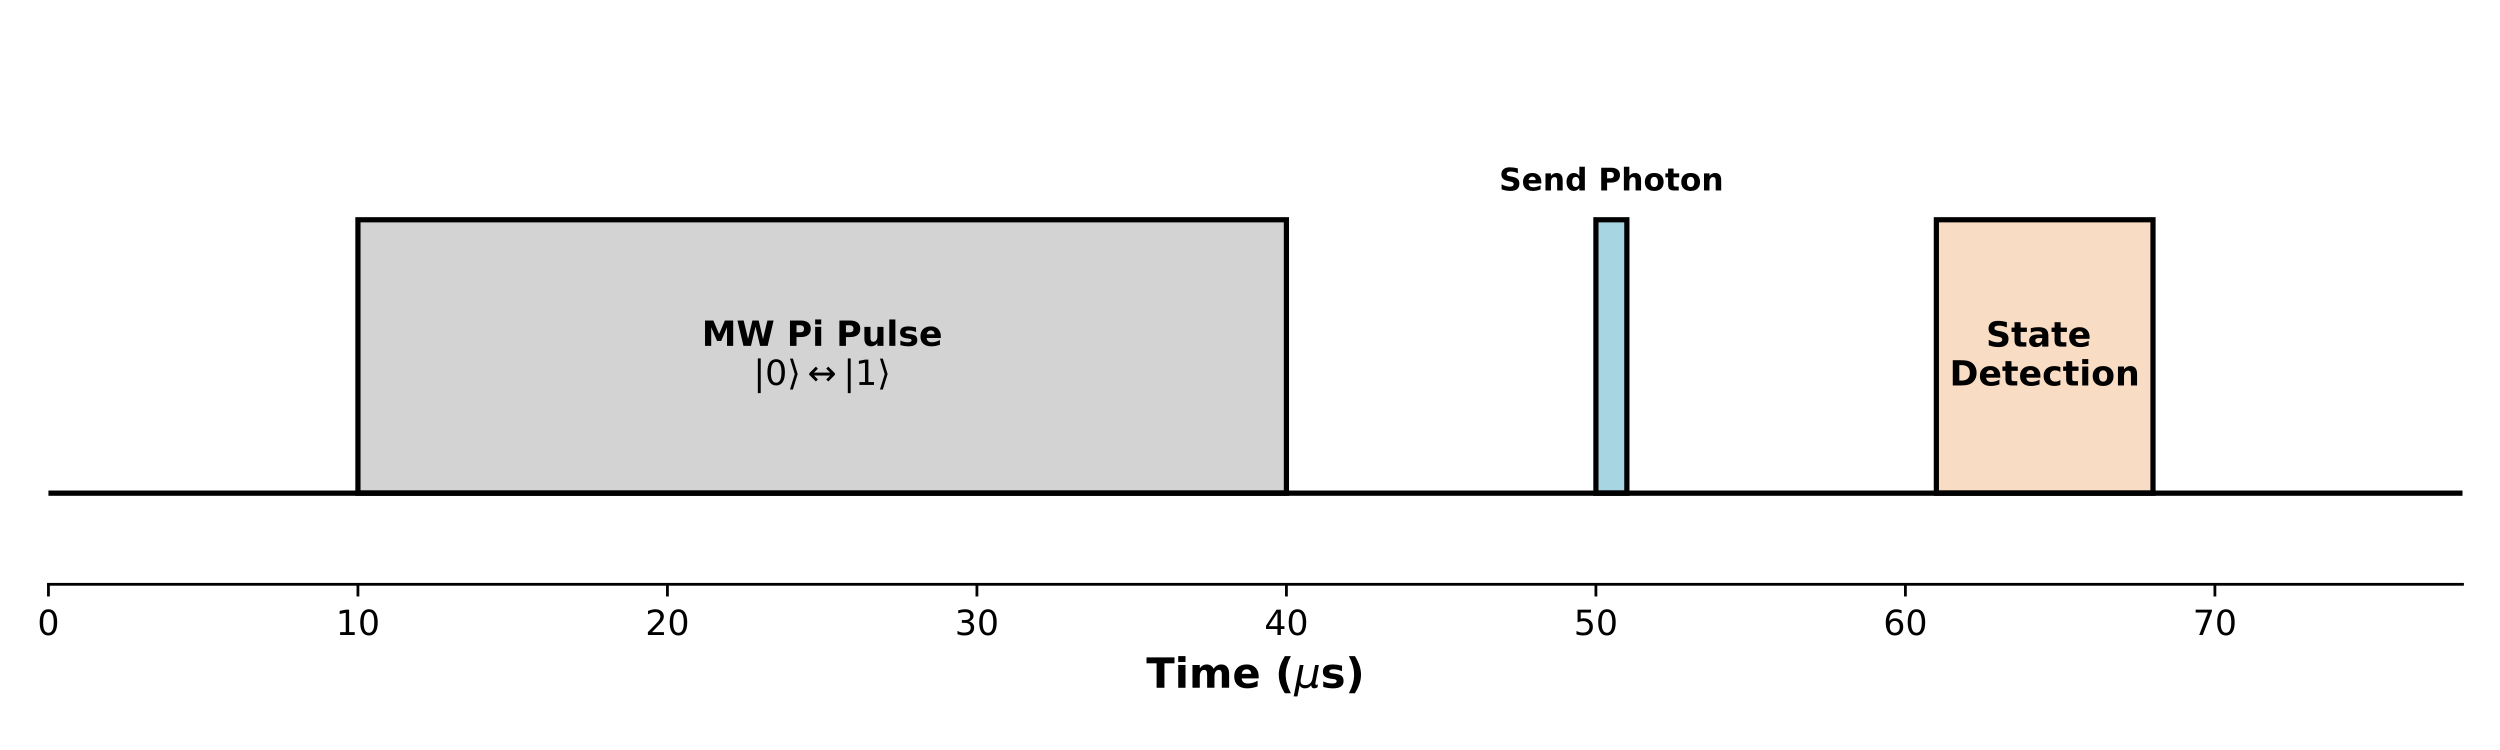
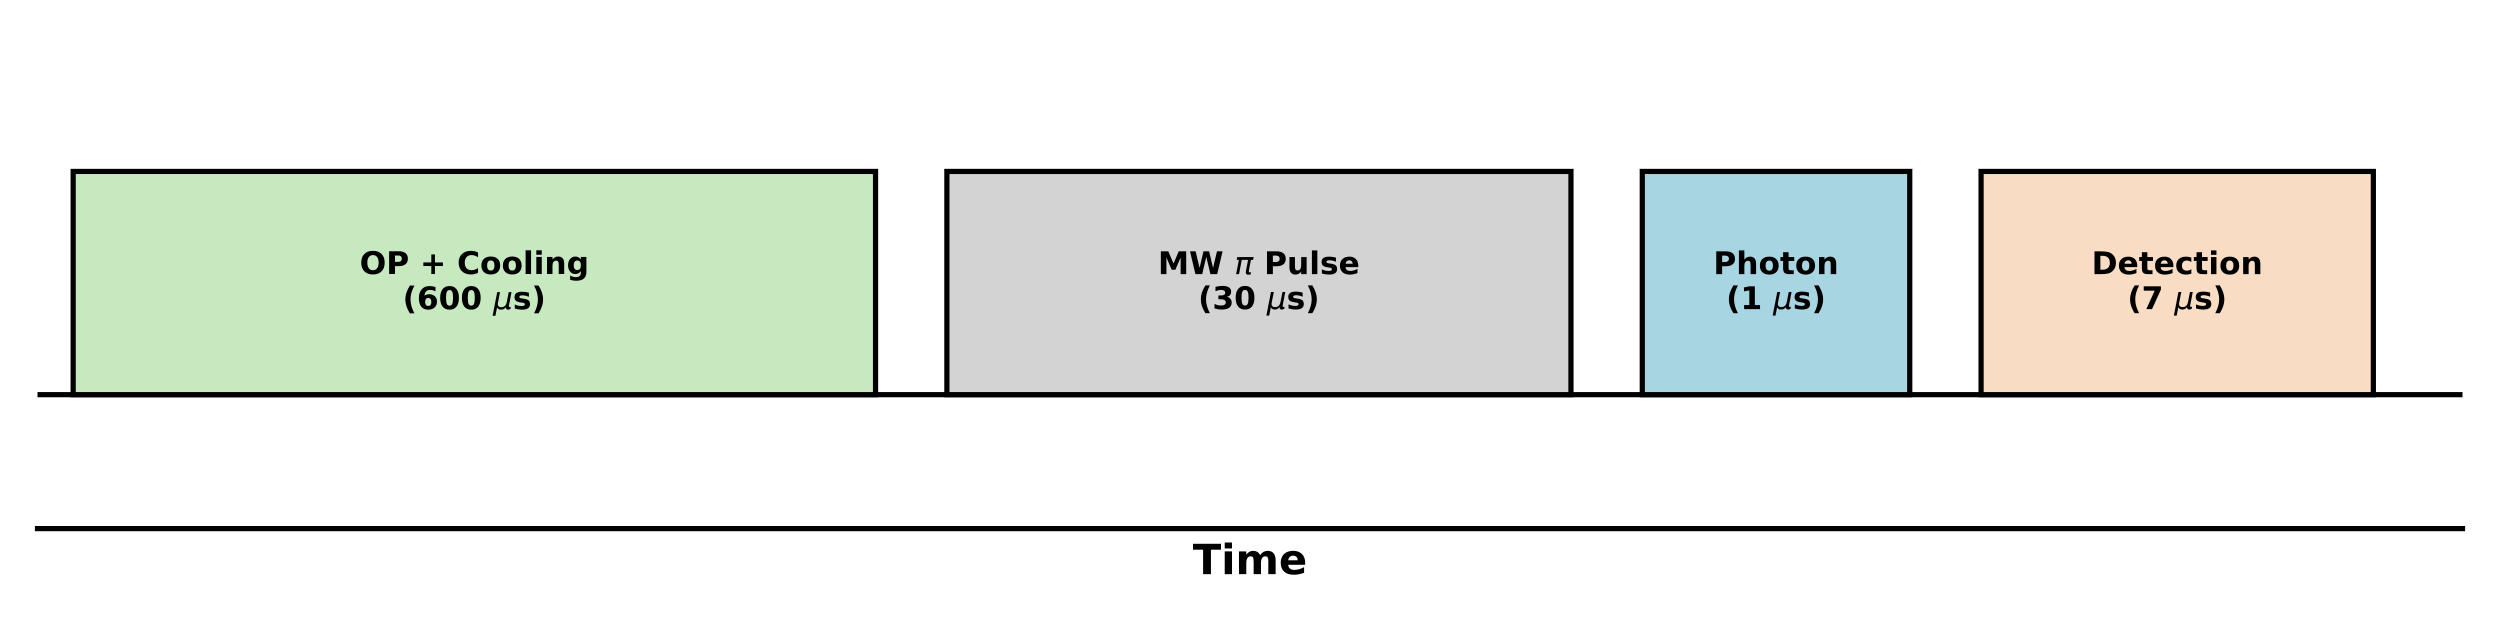
- <svg xmlns="http://www.w3.org/2000/svg" xmlns:xlink="http://www.w3.org/1999/xlink" width="720pt" height="216pt" viewBox="0 0 720 216" version="1.1">
+ <svg xmlns="http://www.w3.org/2000/svg" xmlns:xlink="http://www.w3.org/1999/xlink" width="720pt" height="180pt" viewBox="0 0 720 180" version="1.1">
  <defs>
    <style type="text/css">*{stroke-linejoin: round; stroke-linecap: butt}</style>
  </defs>
  <g id="figure_1">
    <g id="patch_1">
-       <path d="M 0 216  L 720 216  L 720 0  L 0 0  z " style="fill: #ffffff" />
+       <path d="M 0 180  L 720 180  L 720 0  L 0 0  z " style="fill: #ffffff" />
    </g>
    <g id="axes_1">
      <g id="patch_2">
-         <path d="M 13.95 168.28  L 709.2 168.28  L 709.2 10.8  L 13.95 10.8  z " style="fill: #ffffff" />
+         <path d="M 10.8 152.24  L 709.2 152.24  L 709.2 10.8  L 10.8 10.8  z " style="fill: #ffffff" />
      </g>
-       <g id="patch_3">
-         <path d="M 103.085 142.033  L 370.488 142.033  L 370.488 63.293  L 103.085 63.293  z " clip-path="url(#p59f9842e3e)" style="fill: #d3d3d3; stroke: #000000; stroke-width: 1.5; stroke-linejoin: miter" />
-       </g>
-       <g id="patch_4">
-         <path d="M 459.623 142.033  L 468.537 142.033  L 468.537 63.293  L 459.623 63.293  z " clip-path="url(#p59f9842e3e)" style="fill: #a8d5e2; stroke: #000000; stroke-width: 1.5; stroke-linejoin: miter" />
-       </g>
-       <g id="patch_5">
-         <path d="M 557.671 142.033  L 620.065 142.033  L 620.065 63.293  L 557.671 63.293  z " clip-path="url(#p59f9842e3e)" style="fill: #f9dcc4; stroke: #000000; stroke-width: 1.5; stroke-linejoin: miter" />
+       <g id="line2d_1">
+         <path d="M 10.8 113.665  L 709.2 113.665  " clip-path="url(#p20c903415e)" style="fill: none; stroke: #000000; stroke-width: 1.5; stroke-linecap: square" />
      </g>
      <g id="matplotlib.axis_1">
-         <g id="xtick_1">
-           <g id="line2d_1">
-             <defs>
-               <path id="me980c711e9" d="M 0 0  L 0 3.5  " style="stroke: #000000; stroke-width: 0.8" />
-             </defs>
-             <g>
-               <use xlink:href="#me980c711e9" x="13.95" y="168.28" style="stroke: #000000; stroke-width: 0.8" />
-             </g>
-           </g>
-           <g id="text_1">
-             <g transform="translate(10.76875 182.8784) scale(0.1 -0.1)">
-               <defs>
-                 <path id="DejaVuSans-30" d="M 2034 4250  Q 1547 4250 1301 3770  Q 1056 3291 1056 2328  Q 1056 1369 1301 889  Q 1547 409 2034 409  Q 2525 409 2770 889  Q 3016 1369 3016 2328  Q 3016 3291 2770 3770  Q 2525 4250 2034 4250  z M 2034 4750  Q 2819 4750 3233 4129  Q 3647 3509 3647 2328  Q 3647 1150 3233 529  Q 2819 -91 2034 -91  Q 1250 -91 836 529  Q 422 1150 422 2328  Q 422 3509 836 4129  Q 1250 4750 2034 4750  z " transform="scale(0.015625)" />
-               </defs>
-               <use xlink:href="#DejaVuSans-30" />
-             </g>
-           </g>
-         </g>
-         <g id="xtick_2">
-           <g id="line2d_2">
-             <g>
-               <use xlink:href="#me980c711e9" x="103.085" y="168.28" style="stroke: #000000; stroke-width: 0.8" />
-             </g>
-           </g>
-           <g id="text_2">
-             <g transform="translate(96.72212 182.8784) scale(0.1 -0.1)">
-               <defs>
-                 <path id="DejaVuSans-31" d="M 794 531  L 1825 531  L 1825 4091  L 703 3866  L 703 4441  L 1819 4666  L 2450 4666  L 2450 531  L 3481 531  L 3481 0  L 794 0  L 794 531  z " transform="scale(0.015625)" />
-               </defs>
-               <use xlink:href="#DejaVuSans-31" />
-               <use xlink:href="#DejaVuSans-30" transform="translate(63.62305 0)" />
-             </g>
-           </g>
-         </g>
-         <g id="xtick_3">
-           <g id="line2d_3">
-             <g>
-               <use xlink:href="#me980c711e9" x="192.219" y="168.28" style="stroke: #000000; stroke-width: 0.8" />
-             </g>
-           </g>
-           <g id="text_3">
-             <g transform="translate(185.8567 182.8784) scale(0.1 -0.1)">
-               <defs>
-                 <path id="DejaVuSans-32" d="M 1228 531  L 3431 531  L 3431 0  L 469 0  L 469 531  Q 828 903 1448 1529  Q 2069 2156 2228 2338  Q 2531 2678 2651 2914  Q 2772 3150 2772 3378  Q 2772 3750 2511 3984  Q 2250 4219 1831 4219  Q 1534 4219 1204 4116  Q 875 4013 500 3803  L 500 4441  Q 881 4594 1212 4672  Q 1544 4750 1819 4750  Q 2544 4750 2975 4387  Q 3406 4025 3406 3419  Q 3406 3131 3298 2873  Q 3191 2616 2906 2266  Q 2828 2175 2409 1742  Q 1991 1309 1228 531  z " transform="scale(0.015625)" />
-               </defs>
-               <use xlink:href="#DejaVuSans-32" />
-               <use xlink:href="#DejaVuSans-30" transform="translate(63.62305 0)" />
-             </g>
-           </g>
-         </g>
-         <g id="xtick_4">
-           <g id="line2d_4">
-             <g>
-               <use xlink:href="#me980c711e9" x="281.354" y="168.28" style="stroke: #000000; stroke-width: 0.8" />
-             </g>
-           </g>
-           <g id="text_4">
-             <g transform="translate(274.9913 182.8784) scale(0.1 -0.1)">
-               <defs>
-                 <path id="DejaVuSans-33" d="M 2597 2516  Q 3050 2419 3304 2112  Q 3559 1806 3559 1356  Q 3559 666 3084 287  Q 2609 -91 1734 -91  Q 1441 -91 1130 -33  Q 819 25 488 141  L 488 750  Q 750 597 1062 519  Q 1375 441 1716 441  Q 2309 441 2620 675  Q 2931 909 2931 1356  Q 2931 1769 2642 2001  Q 2353 2234 1838 2234  L 1294 2234  L 1294 2753  L 1863 2753  Q 2328 2753 2575 2939  Q 2822 3125 2822 3475  Q 2822 3834 2567 4026  Q 2313 4219 1838 4219  Q 1578 4219 1281 4162  Q 984 4106 628 3988  L 628 4550  Q 988 4650 1302 4700  Q 1616 4750 1894 4750  Q 2613 4750 3031 4423  Q 3450 4097 3450 3541  Q 3450 3153 3228 2886  Q 3006 2619 2597 2516  z " transform="scale(0.015625)" />
-               </defs>
-               <use xlink:href="#DejaVuSans-33" />
-               <use xlink:href="#DejaVuSans-30" transform="translate(63.62305 0)" />
-             </g>
-           </g>
-         </g>
-         <g id="xtick_5">
-           <g id="line2d_5">
-             <g>
-               <use xlink:href="#me980c711e9" x="370.488" y="168.28" style="stroke: #000000; stroke-width: 0.8" />
-             </g>
-           </g>
-           <g id="text_5">
-             <g transform="translate(364.126 182.8784) scale(0.1 -0.1)">
-               <defs>
-                 <path id="DejaVuSans-34" d="M 2419 4116  L 825 1625  L 2419 1625  L 2419 4116  z M 2253 4666  L 3047 4666  L 3047 1625  L 3713 1625  L 3713 1100  L 3047 1100  L 3047 0  L 2419 0  L 2419 1100  L 313 1100  L 313 1709  L 2253 4666  z " transform="scale(0.015625)" />
-               </defs>
-               <use xlink:href="#DejaVuSans-34" />
-               <use xlink:href="#DejaVuSans-30" transform="translate(63.62305 0)" />
-             </g>
-           </g>
-         </g>
-         <g id="xtick_6">
-           <g id="line2d_6">
-             <g>
-               <use xlink:href="#me980c711e9" x="459.623" y="168.28" style="stroke: #000000; stroke-width: 0.8" />
-             </g>
-           </g>
-           <g id="text_6">
-             <g transform="translate(453.2606 182.8784) scale(0.1 -0.1)">
-               <defs>
-                 <path id="DejaVuSans-35" d="M 691 4666  L 3169 4666  L 3169 4134  L 1269 4134  L 1269 2991  Q 1406 3038 1543 3061  Q 1681 3084 1819 3084  Q 2600 3084 3056 2656  Q 3513 2228 3513 1497  Q 3513 744 3044 326  Q 2575 -91 1722 -91  Q 1428 -91 1123 -41  Q 819 9 494 109  L 494 744  Q 775 591 1075 516  Q 1375 441 1709 441  Q 2250 441 2565 725  Q 2881 1009 2881 1497  Q 2881 1984 2565 2268  Q 2250 2553 1709 2553  Q 1456 2553 1204 2497  Q 953 2441 691 2322  L 691 4666  z " transform="scale(0.015625)" />
-               </defs>
-               <use xlink:href="#DejaVuSans-35" />
-               <use xlink:href="#DejaVuSans-30" transform="translate(63.62305 0)" />
-             </g>
-           </g>
-         </g>
-         <g id="xtick_7">
-           <g id="line2d_7">
-             <g>
-               <use xlink:href="#me980c711e9" x="548.758" y="168.28" style="stroke: #000000; stroke-width: 0.8" />
-             </g>
-           </g>
-           <g id="text_7">
-             <g transform="translate(542.3952 182.8784) scale(0.1 -0.1)">
-               <defs>
-                 <path id="DejaVuSans-36" d="M 2113 2584  Q 1688 2584 1439 2293  Q 1191 2003 1191 1497  Q 1191 994 1439 701  Q 1688 409 2113 409  Q 2538 409 2786 701  Q 3034 994 3034 1497  Q 3034 2003 2786 2293  Q 2538 2584 2113 2584  z M 3366 4563  L 3366 3988  Q 3128 4100 2886 4159  Q 2644 4219 2406 4219  Q 1781 4219 1451 3797  Q 1122 3375 1075 2522  Q 1259 2794 1537 2939  Q 1816 3084 2150 3084  Q 2853 3084 3261 2657  Q 3669 2231 3669 1497  Q 3669 778 3244 343  Q 2819 -91 2113 -91  Q 1303 -91 875 529  Q 447 1150 447 2328  Q 447 3434 972 4092  Q 1497 4750 2381 4750  Q 2619 4750 2861 4703  Q 3103 4656 3366 4563  z " transform="scale(0.015625)" />
-               </defs>
-               <use xlink:href="#DejaVuSans-36" />
-               <use xlink:href="#DejaVuSans-30" transform="translate(63.62305 0)" />
-             </g>
-           </g>
-         </g>
-         <g id="xtick_8">
-           <g id="line2d_8">
-             <g>
-               <use xlink:href="#me980c711e9" x="637.892" y="168.28" style="stroke: #000000; stroke-width: 0.8" />
-             </g>
-           </g>
-           <g id="text_8">
-             <g transform="translate(631.5298 182.8784) scale(0.1 -0.1)">
-               <defs>
-                 <path id="DejaVuSans-37" d="M 525 4666  L 3525 4666  L 3525 4397  L 1831 0  L 1172 0  L 2766 4134  L 525 4134  L 525 4666  z " transform="scale(0.015625)" />
-               </defs>
-               <use xlink:href="#DejaVuSans-37" />
-               <use xlink:href="#DejaVuSans-30" transform="translate(63.62305 0)" />
-             </g>
-           </g>
-         </g>
-         <g id="text_9">
-           <g transform="translate(330.135 198.0781) scale(0.12 -0.12)">
+         <g id="text_1">
+           <g transform="translate(343.5281 165.3581) scale(0.12 -0.12)">
            <defs>
              <path id="DejaVuSans-Bold-54" d="M 31 4666  L 4331 4666  L 4331 3756  L 2784 3756  L 2784 0  L 1581 0  L 1581 3756  L 31 3756  L 31 4666  z " transform="scale(0.015625)" />
              <path id="DejaVuSans-Bold-69" d="M 538 3500  L 1656 3500  L 1656 0  L 538 0  L 538 3500  z M 538 4863  L 1656 4863  L 1656 3950  L 538 3950  L 538 4863  z " transform="scale(0.015625)" />
              <path id="DejaVuSans-Bold-6d" d="M 3781 2919  Q 3994 3244 4286 3414  Q 4578 3584 4928 3584  Q 5531 3584 5847 3212  Q 6163 2841 6163 2131  L 6163 0  L 5038 0  L 5038 1825  Q 5041 1866 5042 1909  Q 5044 1953 5044 2034  Q 5044 2406 4934 2573  Q 4825 2741 4581 2741  Q 4263 2741 4089 2478  Q 3916 2216 3909 1719  L 3909 0  L 2784 0  L 2784 1825  Q 2784 2406 2684 2573  Q 2584 2741 2328 2741  Q 2006 2741 1831 2477  Q 1656 2213 1656 1722  L 1656 0  L 531 0  L 531 3500  L 1656 3500  L 1656 2988  Q 1863 3284 2130 3434  Q 2397 3584 2719 3584  Q 3081 3584 3359 3409  Q 3638 3234 3781 2919  z " transform="scale(0.015625)" />
              <path id="DejaVuSans-Bold-65" d="M 4031 1759  L 4031 1441  L 1416 1441  Q 1456 1047 1700 850  Q 1944 653 2381 653  Q 2734 653 3104 758  Q 3475 863 3866 1075  L 3866 213  Q 3469 63 3072 -14  Q 2675 -91 2278 -91  Q 1328 -91 801 392  Q 275 875 275 1747  Q 275 2603 792 3093  Q 1309 3584 2216 3584  Q 3041 3584 3536 3087  Q 4031 2591 4031 1759  z M 2881 2131  Q 2881 2450 2695 2645  Q 2509 2841 2209 2841  Q 1884 2841 1681 2658  Q 1478 2475 1428 2131  L 2881 2131  z " transform="scale(0.015625)" />
-               <path id="DejaVuSans-Bold-20" transform="scale(0.015625)" />
-               <path id="DejaVuSans-Bold-28" d="M 2413 -844  L 1484 -844  Q 1006 -72 778 623  Q 550 1319 550 2003  Q 550 2688 779 3389  Q 1009 4091 1484 4856  L 2413 4856  Q 2013 4116 1813 3408  Q 1613 2700 1613 2009  Q 1613 1319 1811 609  Q 2009 -100 2413 -844  z " transform="scale(0.015625)" />
-               <path id="DejaVuSans-Oblique-3bc" d="M -84 -1331  L 856 3500  L 1434 3500  L 1009 1322  Q 997 1256 987 1175  Q 978 1094 978 1013  Q 978 722 1161 565  Q 1344 409 1684 409  Q 2147 409 2431 671  Q 2716 934 2816 1459  L 3213 3500  L 3788 3500  L 3266 809  Q 3253 750 3248 706  Q 3244 663 3244 628  Q 3244 531 3283 486  Q 3322 441 3406 441  Q 3438 441 3492 456  Q 3547 472 3647 513  L 3559 50  Q 3422 -19 3297 -55  Q 3172 -91 3053 -91  Q 2847 -91 2730 40  Q 2613 172 2613 403  Q 2438 153 2195 31  Q 1953 -91 1625 -91  Q 1334 -91 1117 43  Q 900 178 831 397  L 494 -1331  L -84 -1331  z " transform="scale(0.015625)" />
-               <path id="DejaVuSans-Bold-73" d="M 3272 3391  L 3272 2541  Q 2913 2691 2578 2766  Q 2244 2841 1947 2841  Q 1628 2841 1473 2761  Q 1319 2681 1319 2516  Q 1319 2381 1436 2309  Q 1553 2238 1856 2203  L 2053 2175  Q 2913 2066 3209 1816  Q 3506 1566 3506 1031  Q 3506 472 3093 190  Q 2681 -91 1863 -91  Q 1516 -91 1145 -36  Q 775 19 384 128  L 384 978  Q 719 816 1070 734  Q 1422 653 1784 653  Q 2113 653 2278 743  Q 2444 834 2444 1013  Q 2444 1163 2330 1236  Q 2216 1309 1875 1350  L 1678 1375  Q 931 1469 631 1722  Q 331 1975 331 2491  Q 331 3047 712 3315  Q 1094 3584 1881 3584  Q 2191 3584 2531 3537  Q 2872 3491 3272 3391  z " transform="scale(0.015625)" />
-               <path id="DejaVuSans-Bold-29" d="M 513 -844  Q 913 -100 1113 609  Q 1313 1319 1313 2009  Q 1313 2700 1113 3408  Q 913 4116 513 4856  L 1441 4856  Q 1916 4091 2145 3389  Q 2375 2688 2375 2003  Q 2375 1319 2147 623  Q 1919 -72 1441 -844  L 513 -844  z " transform="scale(0.015625)" />
            </defs>
-             <use xlink:href="#DejaVuSans-Bold-54" transform="translate(0 0.015625)" />
-             <use xlink:href="#DejaVuSans-Bold-69" transform="translate(68.21289 0.015625)" />
-             <use xlink:href="#DejaVuSans-Bold-6d" transform="translate(102.4902 0.015625)" />
-             <use xlink:href="#DejaVuSans-Bold-65" transform="translate(206.6895 0.015625)" />
-             <use xlink:href="#DejaVuSans-Bold-20" transform="translate(274.5117 0.015625)" />
-             <use xlink:href="#DejaVuSans-Bold-28" transform="translate(309.3262 0.015625)" />
-             <use xlink:href="#DejaVuSans-Oblique-3bc" transform="translate(355.0293 0.015625)" />
-             <use xlink:href="#DejaVuSans-Bold-73" transform="translate(418.6523 0.015625)" />
-             <use xlink:href="#DejaVuSans-Bold-29" transform="translate(478.1738 0.015625)" />
+             <use xlink:href="#DejaVuSans-Bold-54" />
+             <use xlink:href="#DejaVuSans-Bold-69" transform="translate(68.21289 0)" />
+             <use xlink:href="#DejaVuSans-Bold-6d" transform="translate(102.4902 0)" />
+             <use xlink:href="#DejaVuSans-Bold-65" transform="translate(206.6895 0)" />
          </g>
        </g>
      </g>
-       <g id="line2d_9">
-         <path d="M 13.95 142.033  L 709.2 142.033  " clip-path="url(#p59f9842e3e)" style="fill: none; stroke: #000000; stroke-width: 1.5; stroke-linecap: square" />
+       <g id="matplotlib.axis_2" />
+       <g id="patch_3">
+         <path d="M 21.071 113.665  L 252.159 113.665  L 252.159 49.375  L 21.071 49.375  z " clip-path="url(#p20c903415e)" style="fill: #c7e9c0; stroke: #000000; stroke-width: 1.5; stroke-linejoin: miter" />
+       </g>
+       <g id="patch_4">
+         <path d="M 272.7 113.665  L 452.435 113.665  L 452.435 49.375  L 272.7 49.375  z " clip-path="url(#p20c903415e)" style="fill: #d3d3d3; stroke: #000000; stroke-width: 1.5; stroke-linejoin: miter" />
+       </g>
+       <g id="patch_5">
+         <path d="M 472.976 113.665  L 550.006 113.665  L 550.006 49.375  L 472.976 49.375  z " clip-path="url(#p20c903415e)" style="fill: #a8d5e2; stroke: #000000; stroke-width: 1.5; stroke-linejoin: miter" />
      </g>
      <g id="patch_6">
-         <path d="M 13.95 168.28  L 709.2 168.28  " style="fill: none; stroke: #000000; stroke-width: 0.8; stroke-linejoin: miter; stroke-linecap: square" />
+         <path d="M 570.547 113.665  L 683.524 113.665  L 683.524 49.375  L 570.547 49.375  z " clip-path="url(#p20c903415e)" style="fill: #f9dcc4; stroke: #000000; stroke-width: 1.5; stroke-linejoin: miter" />
      </g>
-       <g id="text_10">
-         <g transform="translate(202.1303 99.60271) scale(0.1 -0.1)">
+       <g id="patch_7">
+         <path d="M 10.8 152.24  L 709.2 152.24  " style="fill: none; stroke: #000000; stroke-width: 1.5; stroke-linejoin: miter; stroke-linecap: square" />
+       </g>
+       <g id="text_2">
+         <g transform="translate(103.591 78.91928) scale(0.09 -0.09)">
+           <defs>
+             <path id="DejaVuSans-Bold-4f" d="M 2719 3878  Q 2169 3878 1866 3472  Q 1563 3066 1563 2328  Q 1563 1594 1866 1187  Q 2169 781 2719 781  Q 3272 781 3575 1187  Q 3878 1594 3878 2328  Q 3878 3066 3575 3472  Q 3272 3878 2719 3878  z M 2719 4750  Q 3844 4750 4481 4106  Q 5119 3463 5119 2328  Q 5119 1197 4481 553  Q 3844 -91 2719 -91  Q 1597 -91 958 553  Q 319 1197 319 2328  Q 319 3463 958 4106  Q 1597 4750 2719 4750  z " transform="scale(0.015625)" />
+             <path id="DejaVuSans-Bold-50" d="M 588 4666  L 2584 4666  Q 3475 4666 3951 4270  Q 4428 3875 4428 3144  Q 4428 2409 3951 2014  Q 3475 1619 2584 1619  L 1791 1619  L 1791 0  L 588 0  L 588 4666  z M 1791 3794  L 1791 2491  L 2456 2491  Q 2806 2491 2997 2661  Q 3188 2831 3188 3144  Q 3188 3456 2997 3625  Q 2806 3794 2456 3794  L 1791 3794  z " transform="scale(0.015625)" />
+             <path id="DejaVuSans-Bold-20" transform="scale(0.015625)" />
+             <path id="DejaVuSans-Bold-2b" d="M 3053 4013  L 3053 2375  L 4684 2375  L 4684 1638  L 3053 1638  L 3053 0  L 2309 0  L 2309 1638  L 678 1638  L 678 2375  L 2309 2375  L 2309 4013  L 3053 4013  z " transform="scale(0.015625)" />
+             <path id="DejaVuSans-Bold-43" d="M 4288 256  Q 3956 84 3597 -3  Q 3238 -91 2847 -91  Q 1681 -91 1000 561  Q 319 1213 319 2328  Q 319 3447 1000 4098  Q 1681 4750 2847 4750  Q 3238 4750 3597 4662  Q 3956 4575 4288 4403  L 4288 3438  Q 3953 3666 3628 3772  Q 3303 3878 2944 3878  Q 2300 3878 1931 3465  Q 1563 3053 1563 2328  Q 1563 1606 1931 1193  Q 2300 781 2944 781  Q 3303 781 3628 887  Q 3953 994 4288 1222  L 4288 256  z " transform="scale(0.015625)" />
+             <path id="DejaVuSans-Bold-6f" d="M 2203 2784  Q 1831 2784 1636 2517  Q 1441 2250 1441 1747  Q 1441 1244 1636 976  Q 1831 709 2203 709  Q 2569 709 2762 976  Q 2956 1244 2956 1747  Q 2956 2250 2762 2517  Q 2569 2784 2203 2784  z M 2203 3584  Q 3106 3584 3614 3096  Q 4122 2609 4122 1747  Q 4122 884 3614 396  Q 3106 -91 2203 -91  Q 1297 -91 786 396  Q 275 884 275 1747  Q 275 2609 786 3096  Q 1297 3584 2203 3584  z " transform="scale(0.015625)" />
+             <path id="DejaVuSans-Bold-6c" d="M 538 4863  L 1656 4863  L 1656 0  L 538 0  L 538 4863  z " transform="scale(0.015625)" />
+             <path id="DejaVuSans-Bold-6e" d="M 4056 2131  L 4056 0  L 2931 0  L 2931 347  L 2931 1631  Q 2931 2084 2911 2256  Q 2891 2428 2841 2509  Q 2775 2619 2662 2680  Q 2550 2741 2406 2741  Q 2056 2741 1856 2470  Q 1656 2200 1656 1722  L 1656 0  L 538 0  L 538 3500  L 1656 3500  L 1656 2988  Q 1909 3294 2193 3439  Q 2478 3584 2822 3584  Q 3428 3584 3742 3212  Q 4056 2841 4056 2131  z " transform="scale(0.015625)" />
+             <path id="DejaVuSans-Bold-67" d="M 2919 594  Q 2688 288 2409 144  Q 2131 0 1766 0  Q 1125 0 706 504  Q 288 1009 288 1791  Q 288 2575 706 3076  Q 1125 3578 1766 3578  Q 2131 3578 2409 3434  Q 2688 3291 2919 2981  L 2919 3500  L 4044 3500  L 4044 353  Q 4044 -491 3511 -936  Q 2978 -1381 1966 -1381  Q 1638 -1381 1331 -1331  Q 1025 -1281 716 -1178  L 716 -306  Q 1009 -475 1290 -558  Q 1572 -641 1856 -641  Q 2406 -641 2662 -400  Q 2919 -159 2919 353  L 2919 594  z M 2181 2772  Q 1834 2772 1640 2515  Q 1447 2259 1447 1791  Q 1447 1309 1634 1061  Q 1822 813 2181 813  Q 2531 813 2725 1069  Q 2919 1325 2919 1791  Q 2919 2259 2725 2515  Q 2531 2772 2181 2772  z " transform="scale(0.015625)" />
+           </defs>
+           <use xlink:href="#DejaVuSans-Bold-4f" />
+           <use xlink:href="#DejaVuSans-Bold-50" transform="translate(85.00977 0)" />
+           <use xlink:href="#DejaVuSans-Bold-20" transform="translate(158.3008 0)" />
+           <use xlink:href="#DejaVuSans-Bold-2b" transform="translate(193.1152 0)" />
+           <use xlink:href="#DejaVuSans-Bold-20" transform="translate(276.9043 0)" />
+           <use xlink:href="#DejaVuSans-Bold-43" transform="translate(311.7188 0)" />
+           <use xlink:href="#DejaVuSans-Bold-6f" transform="translate(385.1074 0)" />
+           <use xlink:href="#DejaVuSans-Bold-6f" transform="translate(453.8086 0)" />
+           <use xlink:href="#DejaVuSans-Bold-6c" transform="translate(522.5098 0)" />
+           <use xlink:href="#DejaVuSans-Bold-69" transform="translate(556.7871 0)" />
+           <use xlink:href="#DejaVuSans-Bold-6e" transform="translate(591.0645 0)" />
+           <use xlink:href="#DejaVuSans-Bold-67" transform="translate(662.2559 0)" />
+         </g>
+         <g transform="translate(115.9597 89.06931) scale(0.09 -0.09)">
+           <defs>
+             <path id="DejaVuSans-Bold-28" d="M 2413 -844  L 1484 -844  Q 1006 -72 778 623  Q 550 1319 550 2003  Q 550 2688 779 3389  Q 1009 4091 1484 4856  L 2413 4856  Q 2013 4116 1813 3408  Q 1613 2700 1613 2009  Q 1613 1319 1811 609  Q 2009 -100 2413 -844  z " transform="scale(0.015625)" />
+             <path id="DejaVuSans-Bold-36" d="M 2316 2303  Q 2000 2303 1842 2098  Q 1684 1894 1684 1484  Q 1684 1075 1842 870  Q 2000 666 2316 666  Q 2634 666 2792 870  Q 2950 1075 2950 1484  Q 2950 1894 2792 2098  Q 2634 2303 2316 2303  z M 3803 4544  L 3803 3681  Q 3506 3822 3243 3889  Q 2981 3956 2731 3956  Q 2194 3956 1894 3657  Q 1594 3359 1544 2772  Q 1750 2925 1990 3001  Q 2231 3078 2516 3078  Q 3231 3078 3670 2659  Q 4109 2241 4109 1563  Q 4109 813 3618 361  Q 3128 -91 2303 -91  Q 1394 -91 895 523  Q 397 1138 397 2266  Q 397 3422 980 4083  Q 1563 4744 2578 4744  Q 2900 4744 3203 4694  Q 3506 4644 3803 4544  z " transform="scale(0.015625)" />
+             <path id="DejaVuSans-Bold-30" d="M 2944 2338  Q 2944 3213 2780 3570  Q 2616 3928 2228 3928  Q 1841 3928 1675 3570  Q 1509 3213 1509 2338  Q 1509 1453 1675 1090  Q 1841 728 2228 728  Q 2613 728 2778 1090  Q 2944 1453 2944 2338  z M 4147 2328  Q 4147 1169 3647 539  Q 3147 -91 2228 -91  Q 1306 -91 806 539  Q 306 1169 306 2328  Q 306 3491 806 4120  Q 1306 4750 2228 4750  Q 3147 4750 3647 4120  Q 4147 3491 4147 2328  z " transform="scale(0.015625)" />
+             <path id="DejaVuSans-Oblique-3bc" d="M -84 -1331  L 856 3500  L 1434 3500  L 1009 1322  Q 997 1256 987 1175  Q 978 1094 978 1013  Q 978 722 1161 565  Q 1344 409 1684 409  Q 2147 409 2431 671  Q 2716 934 2816 1459  L 3213 3500  L 3788 3500  L 3266 809  Q 3253 750 3248 706  Q 3244 663 3244 628  Q 3244 531 3283 486  Q 3322 441 3406 441  Q 3438 441 3492 456  Q 3547 472 3647 513  L 3559 50  Q 3422 -19 3297 -55  Q 3172 -91 3053 -91  Q 2847 -91 2730 40  Q 2613 172 2613 403  Q 2438 153 2195 31  Q 1953 -91 1625 -91  Q 1334 -91 1117 43  Q 900 178 831 397  L 494 -1331  L -84 -1331  z " transform="scale(0.015625)" />
+             <path id="DejaVuSans-Bold-73" d="M 3272 3391  L 3272 2541  Q 2913 2691 2578 2766  Q 2244 2841 1947 2841  Q 1628 2841 1473 2761  Q 1319 2681 1319 2516  Q 1319 2381 1436 2309  Q 1553 2238 1856 2203  L 2053 2175  Q 2913 2066 3209 1816  Q 3506 1566 3506 1031  Q 3506 472 3093 190  Q 2681 -91 1863 -91  Q 1516 -91 1145 -36  Q 775 19 384 128  L 384 978  Q 719 816 1070 734  Q 1422 653 1784 653  Q 2113 653 2278 743  Q 2444 834 2444 1013  Q 2444 1163 2330 1236  Q 2216 1309 1875 1350  L 1678 1375  Q 931 1469 631 1722  Q 331 1975 331 2491  Q 331 3047 712 3315  Q 1094 3584 1881 3584  Q 2191 3584 2531 3537  Q 2872 3491 3272 3391  z " transform="scale(0.015625)" />
+             <path id="DejaVuSans-Bold-29" d="M 513 -844  Q 913 -100 1113 609  Q 1313 1319 1313 2009  Q 1313 2700 1113 3408  Q 913 4116 513 4856  L 1441 4856  Q 1916 4091 2145 3389  Q 2375 2688 2375 2003  Q 2375 1319 2147 623  Q 1919 -72 1441 -844  L 513 -844  z " transform="scale(0.015625)" />
+           </defs>
+           <use xlink:href="#DejaVuSans-Bold-28" transform="translate(0 0.125)" />
+           <use xlink:href="#DejaVuSans-Bold-36" transform="translate(45.70312 0.125)" />
+           <use xlink:href="#DejaVuSans-Bold-30" transform="translate(115.2832 0.125)" />
+           <use xlink:href="#DejaVuSans-Bold-30" transform="translate(184.8633 0.125)" />
+           <use xlink:href="#DejaVuSans-Bold-20" transform="translate(254.4434 0.125)" />
+           <use xlink:href="#DejaVuSans-Oblique-3bc" transform="translate(289.2578 0.125)" />
+           <use xlink:href="#DejaVuSans-Bold-73" transform="translate(352.8809 0.125)" />
+           <use xlink:href="#DejaVuSans-Bold-29" transform="translate(412.4023 0.125)" />
+         </g>
+       </g>
+       <g id="text_3">
+         <g transform="translate(333.4976 78.95444) scale(0.09 -0.09)">
          <defs>
            <path id="DejaVuSans-Bold-4d" d="M 588 4666  L 2119 4666  L 3181 2169  L 4250 4666  L 5778 4666  L 5778 0  L 4641 0  L 4641 3413  L 3566 897  L 2803 897  L 1728 3413  L 1728 0  L 588 0  L 588 4666  z " transform="scale(0.015625)" />
            <path id="DejaVuSans-Bold-57" d="M 191 4666  L 1344 4666  L 2150 1275  L 2950 4666  L 4109 4666  L 4909 1275  L 5716 4666  L 6859 4666  L 5759 0  L 4372 0  L 3525 3547  L 2688 0  L 1300 0  L 191 4666  z " transform="scale(0.015625)" />
-             <path id="DejaVuSans-Bold-50" d="M 588 4666  L 2584 4666  Q 3475 4666 3951 4270  Q 4428 3875 4428 3144  Q 4428 2409 3951 2014  Q 3475 1619 2584 1619  L 1791 1619  L 1791 0  L 588 0  L 588 4666  z M 1791 3794  L 1791 2491  L 2456 2491  Q 2806 2491 2997 2661  Q 3188 2831 3188 3144  Q 3188 3456 2997 3625  Q 2806 3794 2456 3794  L 1791 3794  z " transform="scale(0.015625)" />
+             <path id="DejaVuSans-Oblique-3c0" d="M 584 3500  L 3938 3500  L 3825 2925  L 3384 2925  L 2966 775  Q 2922 550 2981 450  Q 3038 353 3209 353  Q 3256 353 3325 363  Q 3397 369 3419 372  L 3338 -44  Q 3222 -84 3103 -103  Q 2981 -122 2866 -122  Q 2491 -122 2388 81  Q 2284 288 2391 838  L 2797 2925  L 1506 2925  L 938 0  L 350 0  L 919 2925  L 472 2925  L 584 3500  z " transform="scale(0.015625)" />
            <path id="DejaVuSans-Bold-75" d="M 500 1363  L 500 3500  L 1625 3500  L 1625 3150  Q 1625 2866 1622 2436  Q 1619 2006 1619 1863  Q 1619 1441 1641 1255  Q 1663 1069 1716 984  Q 1784 875 1895 815  Q 2006 756 2150 756  Q 2500 756 2700 1025  Q 2900 1294 2900 1772  L 2900 3500  L 4019 3500  L 4019 0  L 2900 0  L 2900 506  Q 2647 200 2364 54  Q 2081 -91 1741 -91  Q 1134 -91 817 281  Q 500 653 500 1363  z " transform="scale(0.015625)" />
-             <path id="DejaVuSans-Bold-6c" d="M 538 4863  L 1656 4863  L 1656 0  L 538 0  L 538 4863  z " transform="scale(0.015625)" />
          </defs>
-           <use xlink:href="#DejaVuSans-Bold-4d" />
-           <use xlink:href="#DejaVuSans-Bold-57" transform="translate(99.51172 0)" />
-           <use xlink:href="#DejaVuSans-Bold-20" transform="translate(209.8145 0)" />
-           <use xlink:href="#DejaVuSans-Bold-50" transform="translate(244.6289 0)" />
-           <use xlink:href="#DejaVuSans-Bold-69" transform="translate(317.9199 0)" />
-           <use xlink:href="#DejaVuSans-Bold-20" transform="translate(352.1973 0)" />
-           <use xlink:href="#DejaVuSans-Bold-50" transform="translate(387.0117 0)" />
-           <use xlink:href="#DejaVuSans-Bold-75" transform="translate(460.3027 0)" />
-           <use xlink:href="#DejaVuSans-Bold-6c" transform="translate(531.4941 0)" />
-           <use xlink:href="#DejaVuSans-Bold-73" transform="translate(565.7715 0)" />
-           <use xlink:href="#DejaVuSans-Bold-65" transform="translate(625.293 0)" />
+           <use xlink:href="#DejaVuSans-Bold-4d" transform="translate(0 0.015625)" />
+           <use xlink:href="#DejaVuSans-Bold-57" transform="translate(99.51172 0.015625)" />
+           <use xlink:href="#DejaVuSans-Bold-20" transform="translate(209.8145 0.015625)" />
+           <use xlink:href="#DejaVuSans-Oblique-3c0" transform="translate(244.6289 0.015625)" />
+           <use xlink:href="#DejaVuSans-Bold-20" transform="translate(304.834 0.015625)" />
+           <use xlink:href="#DejaVuSans-Bold-50" transform="translate(339.6484 0.015625)" />
+           <use xlink:href="#DejaVuSans-Bold-75" transform="translate(412.9395 0.015625)" />
+           <use xlink:href="#DejaVuSans-Bold-6c" transform="translate(484.1309 0.015625)" />
+           <use xlink:href="#DejaVuSans-Bold-73" transform="translate(518.4082 0.015625)" />
+           <use xlink:href="#DejaVuSans-Bold-65" transform="translate(577.9297 0.015625)" />
        </g>
-         <g transform="translate(216.9865 110.9224) scale(0.1 -0.1)">
+         <g transform="translate(345.0626 89.03416) scale(0.09 -0.09)">
          <defs>
-             <path id="DejaVuSans-7c" d="M 1344 4891  L 1344 -1509  L 813 -1509  L 813 4891  L 1344 4891  z " transform="scale(0.015625)" />
-             <path id="DejaVuSans-27e9" d="M 1925 2006  L 1044 -844  L 513 -844  L 1394 2006  L 513 4856  L 1044 4856  L 1925 2006  z " transform="scale(0.015625)" />
-             <path id="DejaVuSans-2194" d="M 313 1866  L 313 2147  L 1541 3375  L 1916 3000  L 1188 2272  L 4175 2272  L 3447 3000  L 3822 3375  L 5050 2147  L 5050 1866  L 3822 638  L 3447 1013  L 4175 1741  L 1188 1741  L 1916 1013  L 1541 638  L 313 1866  z " transform="scale(0.015625)" />
+             <path id="DejaVuSans-Bold-33" d="M 2981 2516  Q 3453 2394 3698 2092  Q 3944 1791 3944 1325  Q 3944 631 3412 270  Q 2881 -91 1863 -91  Q 1503 -91 1142 -33  Q 781 25 428 141  L 428 1069  Q 766 900 1098 814  Q 1431 728 1753 728  Q 2231 728 2486 893  Q 2741 1059 2741 1369  Q 2741 1688 2480 1852  Q 2219 2016 1709 2016  L 1228 2016  L 1228 2791  L 1734 2791  Q 2188 2791 2409 2933  Q 2631 3075 2631 3366  Q 2631 3634 2415 3781  Q 2200 3928 1806 3928  Q 1516 3928 1219 3862  Q 922 3797 628 3669  L 628 4550  Q 984 4650 1334 4700  Q 1684 4750 2022 4750  Q 2931 4750 3382 4451  Q 3834 4153 3834 3553  Q 3834 3144 3618 2883  Q 3403 2622 2981 2516  z " transform="scale(0.015625)" />
          </defs>
-           <use xlink:href="#DejaVuSans-7c" transform="translate(0 0.578125)" />
-           <use xlink:href="#DejaVuSans-30" transform="translate(33.69141 0.578125)" />
-           <use xlink:href="#DejaVuSans-27e9" transform="translate(97.31445 0.578125)" />
-           <use xlink:href="#DejaVuSans-2194" transform="translate(155.8105 0.578125)" />
-           <use xlink:href="#DejaVuSans-7c" transform="translate(259.082 0.578125)" />
-           <use xlink:href="#DejaVuSans-31" transform="translate(292.7734 0.578125)" />
-           <use xlink:href="#DejaVuSans-27e9" transform="translate(356.3965 0.578125)" />
+           <use xlink:href="#DejaVuSans-Bold-28" transform="translate(0 0.125)" />
+           <use xlink:href="#DejaVuSans-Bold-33" transform="translate(45.70312 0.125)" />
+           <use xlink:href="#DejaVuSans-Bold-30" transform="translate(115.2832 0.125)" />
+           <use xlink:href="#DejaVuSans-Bold-20" transform="translate(184.8633 0.125)" />
+           <use xlink:href="#DejaVuSans-Oblique-3bc" transform="translate(219.6777 0.125)" />
+           <use xlink:href="#DejaVuSans-Bold-73" transform="translate(283.3008 0.125)" />
+           <use xlink:href="#DejaVuSans-Bold-29" transform="translate(342.8223 0.125)" />
        </g>
      </g>
-       <g id="text_11">
-         <g transform="translate(431.7564 54.85995) scale(0.09 -0.09)">
+       <g id="text_4">
+         <g transform="translate(493.4518 78.95444) scale(0.09 -0.09)">
          <defs>
-             <path id="DejaVuSans-Bold-53" d="M 3834 4519  L 3834 3531  Q 3450 3703 3084 3790  Q 2719 3878 2394 3878  Q 1963 3878 1756 3759  Q 1550 3641 1550 3391  Q 1550 3203 1689 3098  Q 1828 2994 2194 2919  L 2706 2816  Q 3484 2659 3812 2340  Q 4141 2022 4141 1434  Q 4141 663 3683 286  Q 3225 -91 2284 -91  Q 1841 -91 1394 -6  Q 947 78 500 244  L 500 1259  Q 947 1022 1364 901  Q 1781 781 2169 781  Q 2563 781 2772 912  Q 2981 1044 2981 1288  Q 2981 1506 2839 1625  Q 2697 1744 2272 1838  L 1806 1941  Q 1106 2091 782 2419  Q 459 2747 459 3303  Q 459 4000 909 4375  Q 1359 4750 2203 4750  Q 2588 4750 2994 4692  Q 3400 4634 3834 4519  z " transform="scale(0.015625)" />
-             <path id="DejaVuSans-Bold-6e" d="M 4056 2131  L 4056 0  L 2931 0  L 2931 347  L 2931 1631  Q 2931 2084 2911 2256  Q 2891 2428 2841 2509  Q 2775 2619 2662 2680  Q 2550 2741 2406 2741  Q 2056 2741 1856 2470  Q 1656 2200 1656 1722  L 1656 0  L 538 0  L 538 3500  L 1656 3500  L 1656 2988  Q 1909 3294 2193 3439  Q 2478 3584 2822 3584  Q 3428 3584 3742 3212  Q 4056 2841 4056 2131  z " transform="scale(0.015625)" />
-             <path id="DejaVuSans-Bold-64" d="M 2919 2988  L 2919 4863  L 4044 4863  L 4044 0  L 2919 0  L 2919 506  Q 2688 197 2409 53  Q 2131 -91 1766 -91  Q 1119 -91 703 423  Q 288 938 288 1747  Q 288 2556 703 3070  Q 1119 3584 1766 3584  Q 2128 3584 2408 3439  Q 2688 3294 2919 2988  z M 2181 722  Q 2541 722 2730 984  Q 2919 1247 2919 1747  Q 2919 2247 2730 2509  Q 2541 2772 2181 2772  Q 1825 2772 1636 2509  Q 1447 2247 1447 1747  Q 1447 1247 1636 984  Q 1825 722 2181 722  z " transform="scale(0.015625)" />
            <path id="DejaVuSans-Bold-68" d="M 4056 2131  L 4056 0  L 2931 0  L 2931 347  L 2931 1625  Q 2931 2084 2911 2256  Q 2891 2428 2841 2509  Q 2775 2619 2662 2680  Q 2550 2741 2406 2741  Q 2056 2741 1856 2470  Q 1656 2200 1656 1722  L 1656 0  L 538 0  L 538 4863  L 1656 4863  L 1656 2988  Q 1909 3294 2193 3439  Q 2478 3584 2822 3584  Q 3428 3584 3742 3212  Q 4056 2841 4056 2131  z " transform="scale(0.015625)" />
-             <path id="DejaVuSans-Bold-6f" d="M 2203 2784  Q 1831 2784 1636 2517  Q 1441 2250 1441 1747  Q 1441 1244 1636 976  Q 1831 709 2203 709  Q 2569 709 2762 976  Q 2956 1244 2956 1747  Q 2956 2250 2762 2517  Q 2569 2784 2203 2784  z M 2203 3584  Q 3106 3584 3614 3096  Q 4122 2609 4122 1747  Q 4122 884 3614 396  Q 3106 -91 2203 -91  Q 1297 -91 786 396  Q 275 884 275 1747  Q 275 2609 786 3096  Q 1297 3584 2203 3584  z " transform="scale(0.015625)" />
            <path id="DejaVuSans-Bold-74" d="M 1759 4494  L 1759 3500  L 2913 3500  L 2913 2700  L 1759 2700  L 1759 1216  Q 1759 972 1856 886  Q 1953 800 2241 800  L 2816 800  L 2816 0  L 1856 0  Q 1194 0 917 276  Q 641 553 641 1216  L 641 2700  L 84 2700  L 84 3500  L 641 3500  L 641 4494  L 1759 4494  z " transform="scale(0.015625)" />
          </defs>
-           <use xlink:href="#DejaVuSans-Bold-53" />
-           <use xlink:href="#DejaVuSans-Bold-65" transform="translate(72.02148 0)" />
-           <use xlink:href="#DejaVuSans-Bold-6e" transform="translate(139.8438 0)" />
-           <use xlink:href="#DejaVuSans-Bold-64" transform="translate(211.0352 0)" />
-           <use xlink:href="#DejaVuSans-Bold-20" transform="translate(282.6172 0)" />
-           <use xlink:href="#DejaVuSans-Bold-50" transform="translate(317.4316 0)" />
-           <use xlink:href="#DejaVuSans-Bold-68" transform="translate(390.7227 0)" />
-           <use xlink:href="#DejaVuSans-Bold-6f" transform="translate(461.9141 0)" />
-           <use xlink:href="#DejaVuSans-Bold-74" transform="translate(530.6152 0)" />
-           <use xlink:href="#DejaVuSans-Bold-6f" transform="translate(578.418 0)" />
-           <use xlink:href="#DejaVuSans-Bold-6e" transform="translate(647.1191 0)" />
+           <use xlink:href="#DejaVuSans-Bold-50" />
+           <use xlink:href="#DejaVuSans-Bold-68" transform="translate(73.29102 0)" />
+           <use xlink:href="#DejaVuSans-Bold-6f" transform="translate(144.4824 0)" />
+           <use xlink:href="#DejaVuSans-Bold-74" transform="translate(213.1836 0)" />
+           <use xlink:href="#DejaVuSans-Bold-6f" transform="translate(260.9863 0)" />
+           <use xlink:href="#DejaVuSans-Bold-6e" transform="translate(329.6875 0)" />
+         </g>
+         <g transform="translate(497.1362 89.03416) scale(0.09 -0.09)">
+           <defs>
+             <path id="DejaVuSans-Bold-31" d="M 750 831  L 1813 831  L 1813 3847  L 722 3622  L 722 4441  L 1806 4666  L 2950 4666  L 2950 831  L 4013 831  L 4013 0  L 750 0  L 750 831  z " transform="scale(0.015625)" />
+           </defs>
+           <use xlink:href="#DejaVuSans-Bold-28" transform="translate(0 0.125)" />
+           <use xlink:href="#DejaVuSans-Bold-31" transform="translate(45.70312 0.125)" />
+           <use xlink:href="#DejaVuSans-Bold-20" transform="translate(115.2832 0.125)" />
+           <use xlink:href="#DejaVuSans-Oblique-3bc" transform="translate(150.0977 0.125)" />
+           <use xlink:href="#DejaVuSans-Bold-73" transform="translate(213.7207 0.125)" />
+           <use xlink:href="#DejaVuSans-Bold-29" transform="translate(273.2422 0.125)" />
        </g>
      </g>
-       <g id="text_12">
-         <g transform="translate(571.9815 99.8238) scale(0.1 -0.1)">
-           <defs>
-             <path id="DejaVuSans-Bold-61" d="M 2106 1575  Q 1756 1575 1579 1456  Q 1403 1338 1403 1106  Q 1403 894 1545 773  Q 1688 653 1941 653  Q 2256 653 2472 879  Q 2688 1106 2688 1447  L 2688 1575  L 2106 1575  z M 3816 1997  L 3816 0  L 2688 0  L 2688 519  Q 2463 200 2181 54  Q 1900 -91 1497 -91  Q 953 -91 614 226  Q 275 544 275 1050  Q 275 1666 698 1953  Q 1122 2241 2028 2241  L 2688 2241  L 2688 2328  Q 2688 2594 2478 2717  Q 2269 2841 1825 2841  Q 1466 2841 1156 2769  Q 847 2697 581 2553  L 581 3406  Q 941 3494 1303 3539  Q 1666 3584 2028 3584  Q 2975 3584 3395 3211  Q 3816 2838 3816 1997  z " transform="scale(0.015625)" />
-           </defs>
-           <use xlink:href="#DejaVuSans-Bold-53" />
-           <use xlink:href="#DejaVuSans-Bold-74" transform="translate(72.02148 0)" />
-           <use xlink:href="#DejaVuSans-Bold-61" transform="translate(119.8242 0)" />
-           <use xlink:href="#DejaVuSans-Bold-74" transform="translate(187.3047 0)" />
-           <use xlink:href="#DejaVuSans-Bold-65" transform="translate(235.1074 0)" />
-           <use xlink:href="#DejaVuSans-Bold-20" transform="translate(302.9297 0)" />
-         </g>
-         <g transform="translate(561.4823 111.0216) scale(0.1 -0.1)">
+       <g id="text_5">
+         <g transform="translate(602.388 78.95444) scale(0.09 -0.09)">
          <defs>
            <path id="DejaVuSans-Bold-44" d="M 1791 3756  L 1791 909  L 2222 909  Q 2959 909 3348 1275  Q 3738 1641 3738 2338  Q 3738 3031 3350 3393  Q 2963 3756 2222 3756  L 1791 3756  z M 588 4666  L 1856 4666  Q 2919 4666 3439 4514  Q 3959 4363 4331 4000  Q 4659 3684 4818 3271  Q 4978 2859 4978 2338  Q 4978 1809 4818 1395  Q 4659 981 4331 666  Q 3956 303 3431 151  Q 2906 0 1856 0  L 588 0  L 588 4666  z " transform="scale(0.015625)" />
            <path id="DejaVuSans-Bold-63" d="M 3366 3391  L 3366 2478  Q 3138 2634 2908 2709  Q 2678 2784 2431 2784  Q 1963 2784 1702 2511  Q 1441 2238 1441 1747  Q 1441 1256 1702 982  Q 1963 709 2431 709  Q 2694 709 2930 787  Q 3166 866 3366 1019  L 3366 103  Q 3103 6 2833 -42  Q 2563 -91 2291 -91  Q 1344 -91 809 395  Q 275 881 275 1747  Q 275 2613 809 3098  Q 1344 3584 2291 3584  Q 2566 3584 2833 3536  Q 3100 3488 3366 3391  z " transform="scale(0.015625)" />
          </defs>
          <use xlink:href="#DejaVuSans-Bold-44" />
          <use xlink:href="#DejaVuSans-Bold-65" transform="translate(83.00781 0)" />
          <use xlink:href="#DejaVuSans-Bold-74" transform="translate(150.8301 0)" />
          <use xlink:href="#DejaVuSans-Bold-65" transform="translate(198.6328 0)" />
          <use xlink:href="#DejaVuSans-Bold-63" transform="translate(266.4551 0)" />
          <use xlink:href="#DejaVuSans-Bold-74" transform="translate(325.7324 0)" />
          <use xlink:href="#DejaVuSans-Bold-69" transform="translate(373.5352 0)" />
          <use xlink:href="#DejaVuSans-Bold-6f" transform="translate(407.8125 0)" />
          <use xlink:href="#DejaVuSans-Bold-6e" transform="translate(476.5137 0)" />
        </g>
+         <g transform="translate(612.6803 89.03416) scale(0.09 -0.09)">
+           <defs>
+             <path id="DejaVuSans-Bold-37" d="M 428 4666  L 3944 4666  L 3944 3988  L 2125 0  L 953 0  L 2675 3781  L 428 3781  L 428 4666  z " transform="scale(0.015625)" />
+           </defs>
+           <use xlink:href="#DejaVuSans-Bold-28" transform="translate(0 0.125)" />
+           <use xlink:href="#DejaVuSans-Bold-37" transform="translate(45.70312 0.125)" />
+           <use xlink:href="#DejaVuSans-Bold-20" transform="translate(115.2832 0.125)" />
+           <use xlink:href="#DejaVuSans-Oblique-3bc" transform="translate(150.0977 0.125)" />
+           <use xlink:href="#DejaVuSans-Bold-73" transform="translate(213.7207 0.125)" />
+           <use xlink:href="#DejaVuSans-Bold-29" transform="translate(273.2422 0.125)" />
+         </g>
      </g>
    </g>
  </g>
  <defs>
-     <clipPath id="p59f9842e3e">
-       <rect x="13.95" y="10.8" width="695.25" height="157.48" />
+     <clipPath id="p20c903415e">
+       <rect x="10.8" y="10.8" width="698.4" height="141.44" />
    </clipPath>
  </defs>
</svg>
